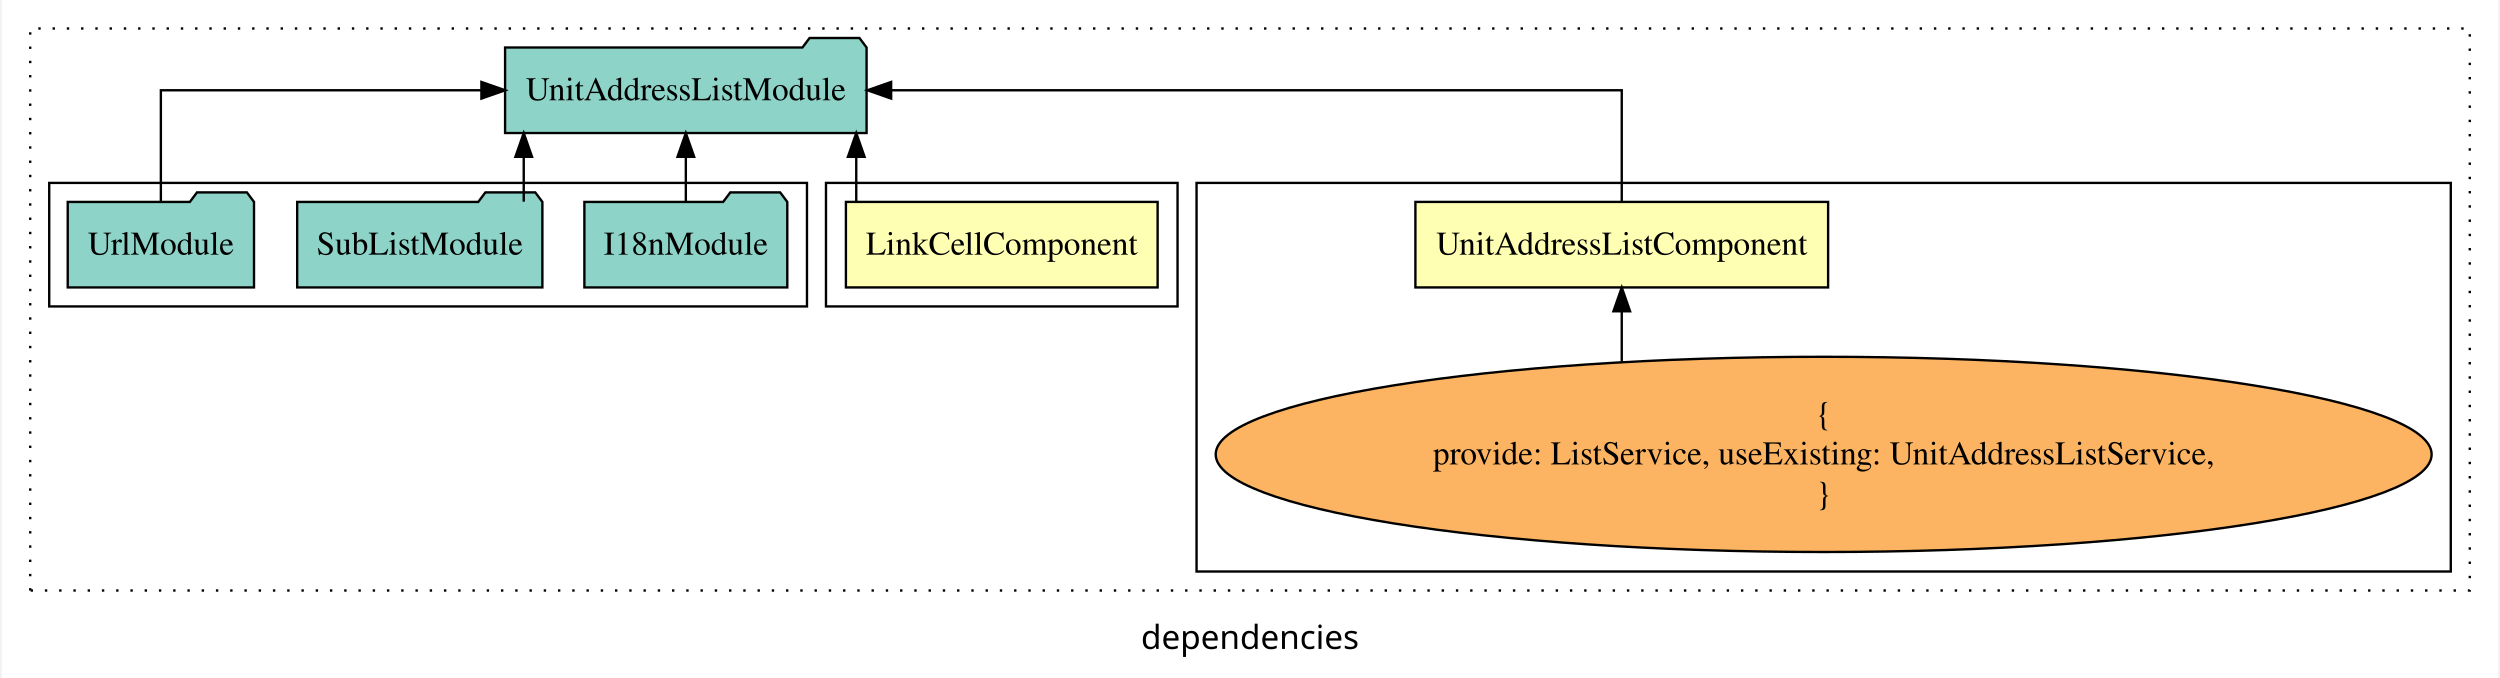
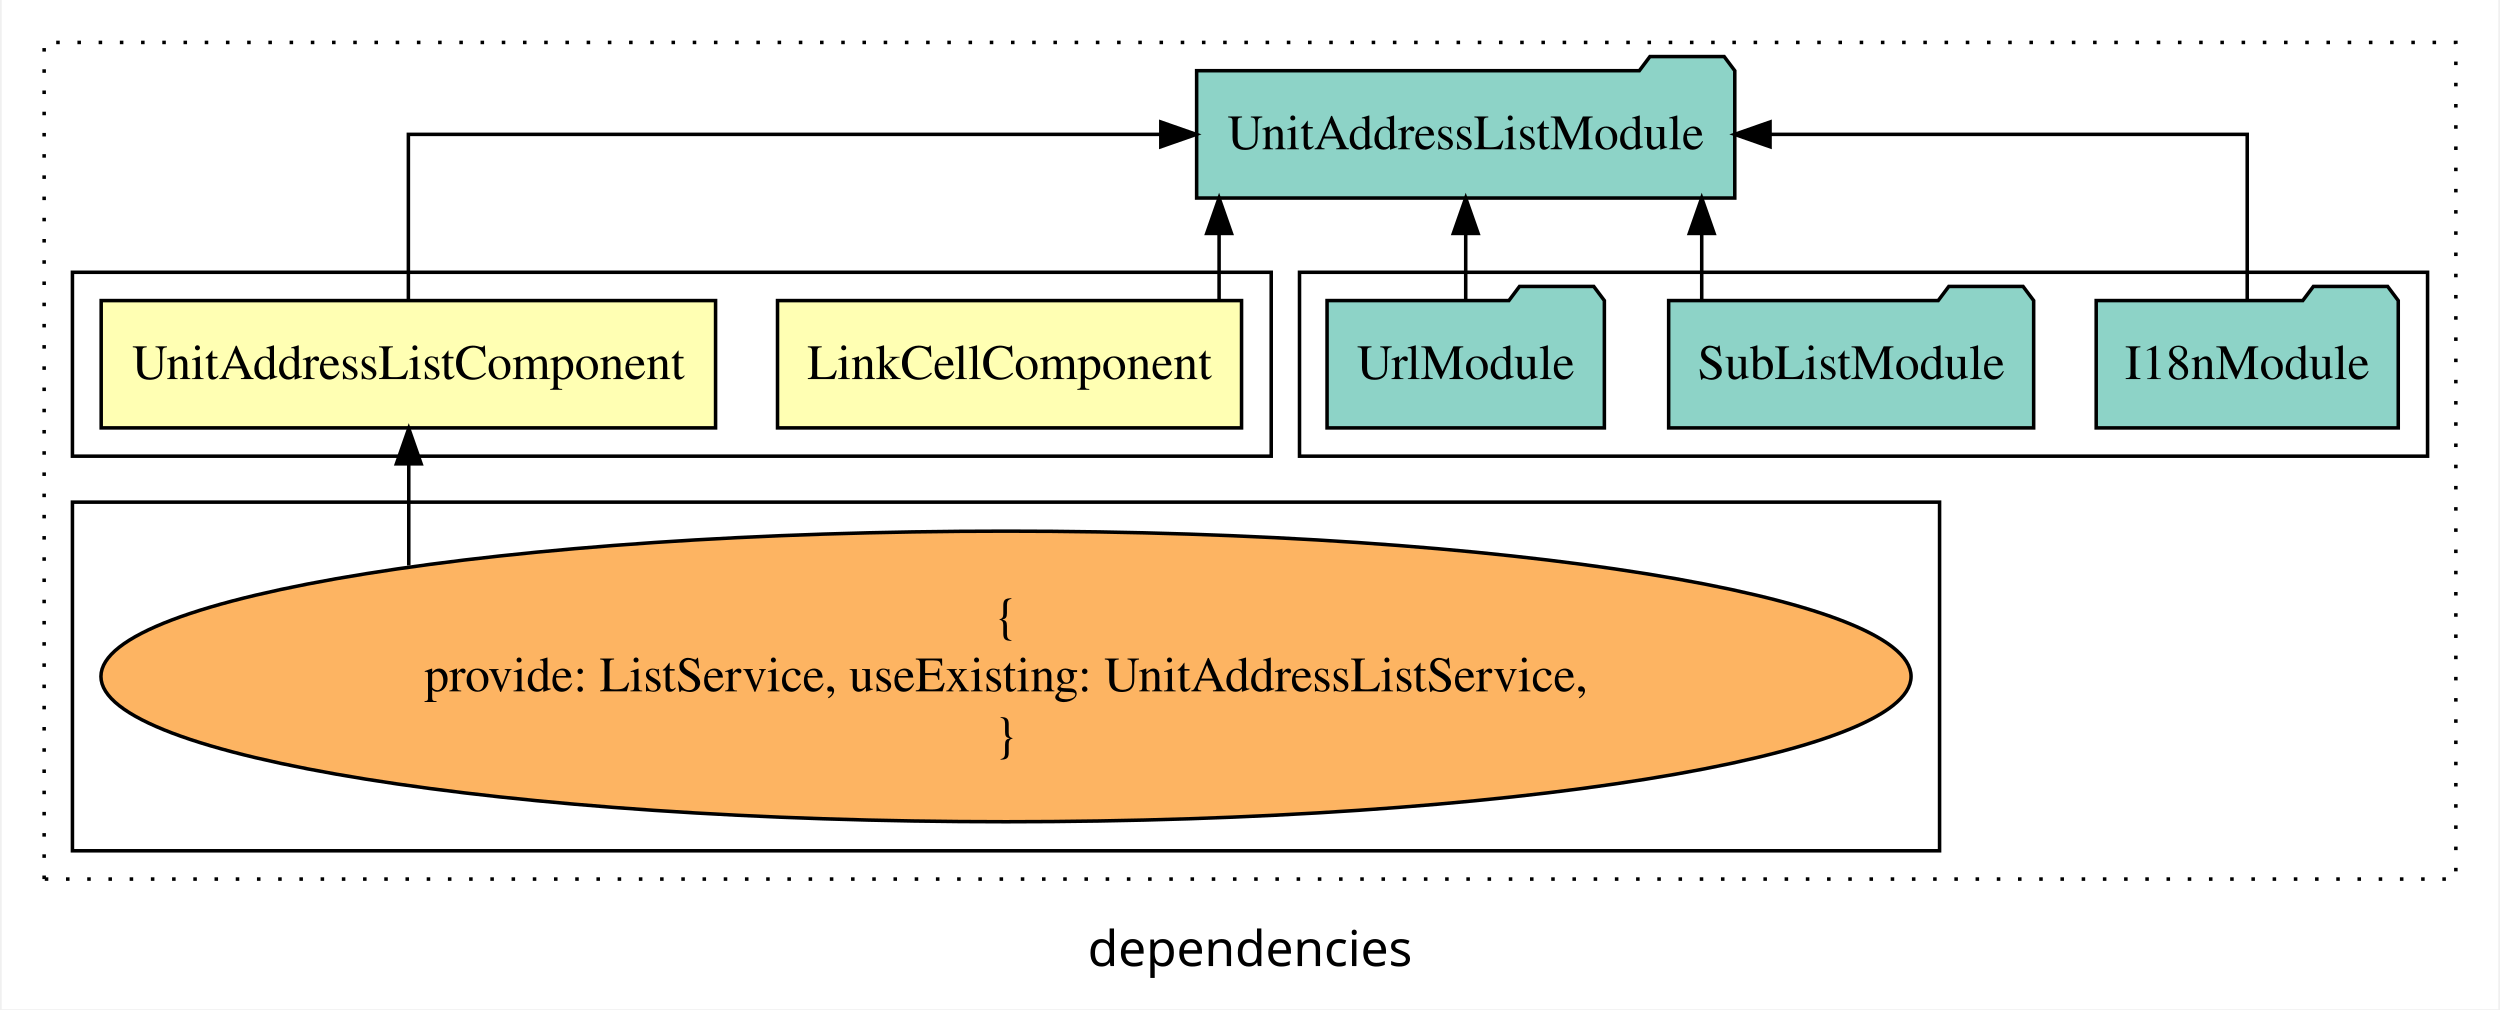
- <svg xmlns="http://www.w3.org/2000/svg" width="1051pt" height="285pt" viewBox="0.00 0.00 1051.00 285.39">
+ <svg xmlns="http://www.w3.org/2000/svg" width="706pt" height="285pt" viewBox="0.00 0.00 706.00 285.39">
  <g id="graph0" class="graph" transform="scale(1 1) rotate(0) translate(4 281.39)">
-     <polygon fill="white" stroke="transparent" points="-4,4 -4,-281.39 1047,-281.39 1047,4 -4,4" />
-     <text text-anchor="middle" x="521.5" y="-8.2" font-family="sans-serif" font-size="14.00">dependencies</text>
+     <polygon fill="white" stroke="transparent" points="-4,4 -4,-281.39 702,-281.39 702,4 -4,4" />
+     <text text-anchor="middle" x="349" y="-8.2" font-family="sans-serif" font-size="14.00">dependencies</text>
    <g id="clust1" class="cluster">
-       <polygon fill="none" stroke="black" stroke-dasharray="1,5" points="8,-32.8 8,-269.39 1035,-269.39 1035,-32.8 8,-32.8" />
+       <polygon fill="none" stroke="black" stroke-dasharray="1,5" points="8,-32.8 8,-269.39 690,-269.39 690,-32.8 8,-32.8" />
+     </g>
+     <g id="clust2" class="cluster">
+       <polygon fill="none" stroke="black" points="16,-152.39 16,-204.39 355,-204.39 355,-152.39 16,-152.39" />
+     </g>
+     <g id="clust5" class="cluster">
+       <polygon fill="none" stroke="black" points="363,-152.39 363,-204.39 682,-204.39 682,-152.39 363,-152.39" />
    </g>
    <g id="clust4" class="cluster">
-       <polygon fill="none" stroke="black" points="499,-40.8 499,-204.39 1027,-204.39 1027,-40.8 499,-40.8" />
-     </g>
-     <g id="clust2" class="cluster">
-       <polygon fill="none" stroke="black" points="343,-152.39 343,-204.39 491,-204.39 491,-152.39 343,-152.39" />
-     </g>
-     <g id="clust5" class="cluster">
-       <polygon fill="none" stroke="black" points="16,-152.39 16,-204.39 335,-204.39 335,-152.39 16,-152.39" />
+       <polygon fill="none" stroke="black" points="16,-40.8 16,-139.39 544,-139.39 544,-40.8 16,-40.8" />
    </g>
    <g id="node1" class="node">
-       <polygon fill="#ffffb3" stroke="black" points="482.61,-196.39 351.39,-196.39 351.39,-160.39 482.61,-160.39 482.61,-196.39" />
-       <text text-anchor="middle" x="417" y="-174.19" font-family="Times,serif" font-size="14.00">LinkCellComponent</text>
+       <polygon fill="#ffffb3" stroke="black" points="346.61,-196.39 215.39,-196.39 215.39,-160.39 346.61,-160.39 346.61,-196.39" />
+       <text text-anchor="middle" x="281" y="-174.19" font-family="Times,serif" font-size="14.00">LinkCellComponent</text>
    </g>
    <g id="node3" class="node">
-       <polygon fill="#8dd3c7" stroke="black" points="360.09,-261.39 357.09,-265.39 336.09,-265.39 333.09,-261.39 207.91,-261.39 207.91,-225.39 360.09,-225.39 360.09,-261.39" />
-       <text text-anchor="middle" x="284" y="-239.19" font-family="Times,serif" font-size="14.00">UnitAddressListModule</text>
+       <polygon fill="#8dd3c7" stroke="black" points="486.09,-261.39 483.09,-265.39 462.09,-265.39 459.09,-261.39 333.91,-261.39 333.91,-225.39 486.09,-225.39 486.09,-261.39" />
+       <text text-anchor="middle" x="410" y="-239.19" font-family="Times,serif" font-size="14.00">UnitAddressListModule</text>
    </g>
    <g id="edge1" class="edge">
-       <path fill="none" stroke="black" d="M355.74,-196.5C355.74,-196.5 355.74,-215.38 355.74,-215.38" />
-       <polygon fill="black" stroke="black" points="352.24,-215.38 355.74,-225.38 359.24,-215.38 352.24,-215.38" />
+       <path fill="none" stroke="black" d="M340.26,-196.5C340.26,-196.5 340.26,-215.38 340.26,-215.38" />
+       <polygon fill="black" stroke="black" points="336.76,-215.38 340.26,-225.38 343.76,-215.38 336.76,-215.38" />
    </g>
    <g id="node2" class="node">
-       <polygon fill="#ffffb3" stroke="black" points="764.87,-196.39 591.13,-196.39 591.13,-160.39 764.87,-160.39 764.87,-196.39" />
-       <text text-anchor="middle" x="678" y="-174.19" font-family="Times,serif" font-size="14.00">UnitAddressListComponent</text>
+       <polygon fill="#ffffb3" stroke="black" points="197.87,-196.39 24.13,-196.39 24.13,-160.39 197.87,-160.39 197.87,-196.39" />
+       <text text-anchor="middle" x="111" y="-174.19" font-family="Times,serif" font-size="14.00">UnitAddressListComponent</text>
    </g>
    <g id="edge2" class="edge">
-       <path fill="none" stroke="black" d="M678,-196.5C678,-215.73 678,-243.39 678,-243.39 678,-243.39 370.43,-243.39 370.43,-243.39" />
-       <polygon fill="black" stroke="black" points="370.43,-239.89 360.43,-243.39 370.43,-246.89 370.43,-239.89" />
+       <path fill="none" stroke="black" d="M111,-196.5C111,-215.73 111,-243.39 111,-243.39 111,-243.39 323.78,-243.39 323.78,-243.39" />
+       <polygon fill="black" stroke="black" points="323.78,-246.89 333.78,-243.39 323.78,-239.89 323.78,-246.89" />
    </g>
    <g id="node4" class="node">
-       <ellipse fill="#fdb462" stroke="black" cx="763" cy="-90.1" rx="255.94" ry="41.09" />
-       <text text-anchor="middle" x="763" y="-102.7" font-family="Times,serif" font-size="14.00">{</text>
-       <text text-anchor="middle" x="763" y="-85.9" font-family="Times,serif" font-size="14.00">    provide: ListService, useExisting: UnitAddressListService,</text>
-       <text text-anchor="middle" x="763" y="-69.1" font-family="Times,serif" font-size="14.00">}</text>
+       <ellipse fill="#fdb462" stroke="black" cx="280" cy="-90.1" rx="255.94" ry="41.09" />
+       <text text-anchor="middle" x="280" y="-102.7" font-family="Times,serif" font-size="14.00">{</text>
+       <text text-anchor="middle" x="280" y="-85.9" font-family="Times,serif" font-size="14.00">    provide: ListService, useExisting: UnitAddressListService,</text>
+       <text text-anchor="middle" x="280" y="-69.1" font-family="Times,serif" font-size="14.00">}</text>
    </g>
    <g id="edge3" class="edge">
-       <path fill="none" stroke="black" d="M678,-129.08C678,-129.08 678,-150.36 678,-150.36" />
-       <polygon fill="black" stroke="black" points="674.5,-150.36 678,-160.36 681.5,-150.36 674.5,-150.36" />
+       <path fill="none" stroke="black" d="M111.11,-121.47C111.11,-121.47 111.11,-150.22 111.11,-150.22" />
+       <polygon fill="black" stroke="black" points="107.61,-150.22 111.11,-160.22 114.61,-150.22 107.61,-150.22" />
    </g>
    <g id="node5" class="node">
-       <polygon fill="#8dd3c7" stroke="black" points="326.71,-196.39 323.71,-200.39 302.71,-200.39 299.71,-196.39 241.29,-196.39 241.29,-160.39 326.71,-160.39 326.71,-196.39" />
-       <text text-anchor="middle" x="284" y="-174.19" font-family="Times,serif" font-size="14.00">I18nModule</text>
+       <polygon fill="#8dd3c7" stroke="black" points="673.71,-196.39 670.71,-200.39 649.71,-200.39 646.71,-196.39 588.29,-196.39 588.29,-160.39 673.71,-160.39 673.71,-196.39" />
+       <text text-anchor="middle" x="631" y="-174.19" font-family="Times,serif" font-size="14.00">I18nModule</text>
    </g>
    <g id="edge4" class="edge">
-       <path fill="none" stroke="black" d="M284,-196.5C284,-196.5 284,-215.38 284,-215.38" />
-       <polygon fill="black" stroke="black" points="280.5,-215.38 284,-225.38 287.5,-215.38 280.5,-215.38" />
+       <path fill="none" stroke="black" d="M631,-196.5C631,-215.73 631,-243.39 631,-243.39 631,-243.39 496.06,-243.39 496.06,-243.39" />
+       <polygon fill="black" stroke="black" points="496.06,-239.89 486.06,-243.39 496.06,-246.89 496.06,-239.89" />
    </g>
    <g id="node6" class="node">
-       <polygon fill="#8dd3c7" stroke="black" points="223.61,-196.39 220.61,-200.39 199.61,-200.39 196.61,-196.39 120.39,-196.39 120.39,-160.39 223.61,-160.39 223.61,-196.39" />
-       <text text-anchor="middle" x="172" y="-174.19" font-family="Times,serif" font-size="14.00">SubListModule</text>
+       <polygon fill="#8dd3c7" stroke="black" points="570.61,-196.39 567.61,-200.39 546.61,-200.39 543.61,-196.39 467.39,-196.39 467.39,-160.39 570.61,-160.39 570.61,-196.39" />
+       <text text-anchor="middle" x="519" y="-174.19" font-family="Times,serif" font-size="14.00">SubListModule</text>
    </g>
    <g id="edge5" class="edge">
-       <path fill="none" stroke="black" d="M215.76,-196.5C215.76,-196.5 215.76,-215.38 215.76,-215.38" />
-       <polygon fill="black" stroke="black" points="212.26,-215.38 215.76,-225.38 219.26,-215.38 212.26,-215.38" />
+       <path fill="none" stroke="black" d="M476.74,-196.5C476.74,-196.5 476.74,-215.38 476.74,-215.38" />
+       <polygon fill="black" stroke="black" points="473.24,-215.38 476.74,-225.38 480.24,-215.38 473.24,-215.38" />
    </g>
    <g id="node7" class="node">
-       <polygon fill="#8dd3c7" stroke="black" points="102.21,-196.39 99.21,-200.39 78.21,-200.39 75.21,-196.39 23.79,-196.39 23.79,-160.39 102.21,-160.39 102.21,-196.39" />
-       <text text-anchor="middle" x="63" y="-174.19" font-family="Times,serif" font-size="14.00">UrlModule</text>
+       <polygon fill="#8dd3c7" stroke="black" points="449.21,-196.39 446.21,-200.39 425.21,-200.39 422.21,-196.39 370.79,-196.39 370.79,-160.39 449.21,-160.39 449.21,-196.39" />
+       <text text-anchor="middle" x="410" y="-174.19" font-family="Times,serif" font-size="14.00">UrlModule</text>
    </g>
    <g id="edge6" class="edge">
-       <path fill="none" stroke="black" d="M63,-196.5C63,-215.73 63,-243.39 63,-243.39 63,-243.39 197.94,-243.39 197.94,-243.39" />
-       <polygon fill="black" stroke="black" points="197.94,-246.89 207.94,-243.39 197.94,-239.89 197.94,-246.89" />
+       <path fill="none" stroke="black" d="M410,-196.5C410,-196.5 410,-215.38 410,-215.38" />
+       <polygon fill="black" stroke="black" points="406.5,-215.38 410,-225.38 413.5,-215.38 406.5,-215.38" />
    </g>
  </g>
</svg>
